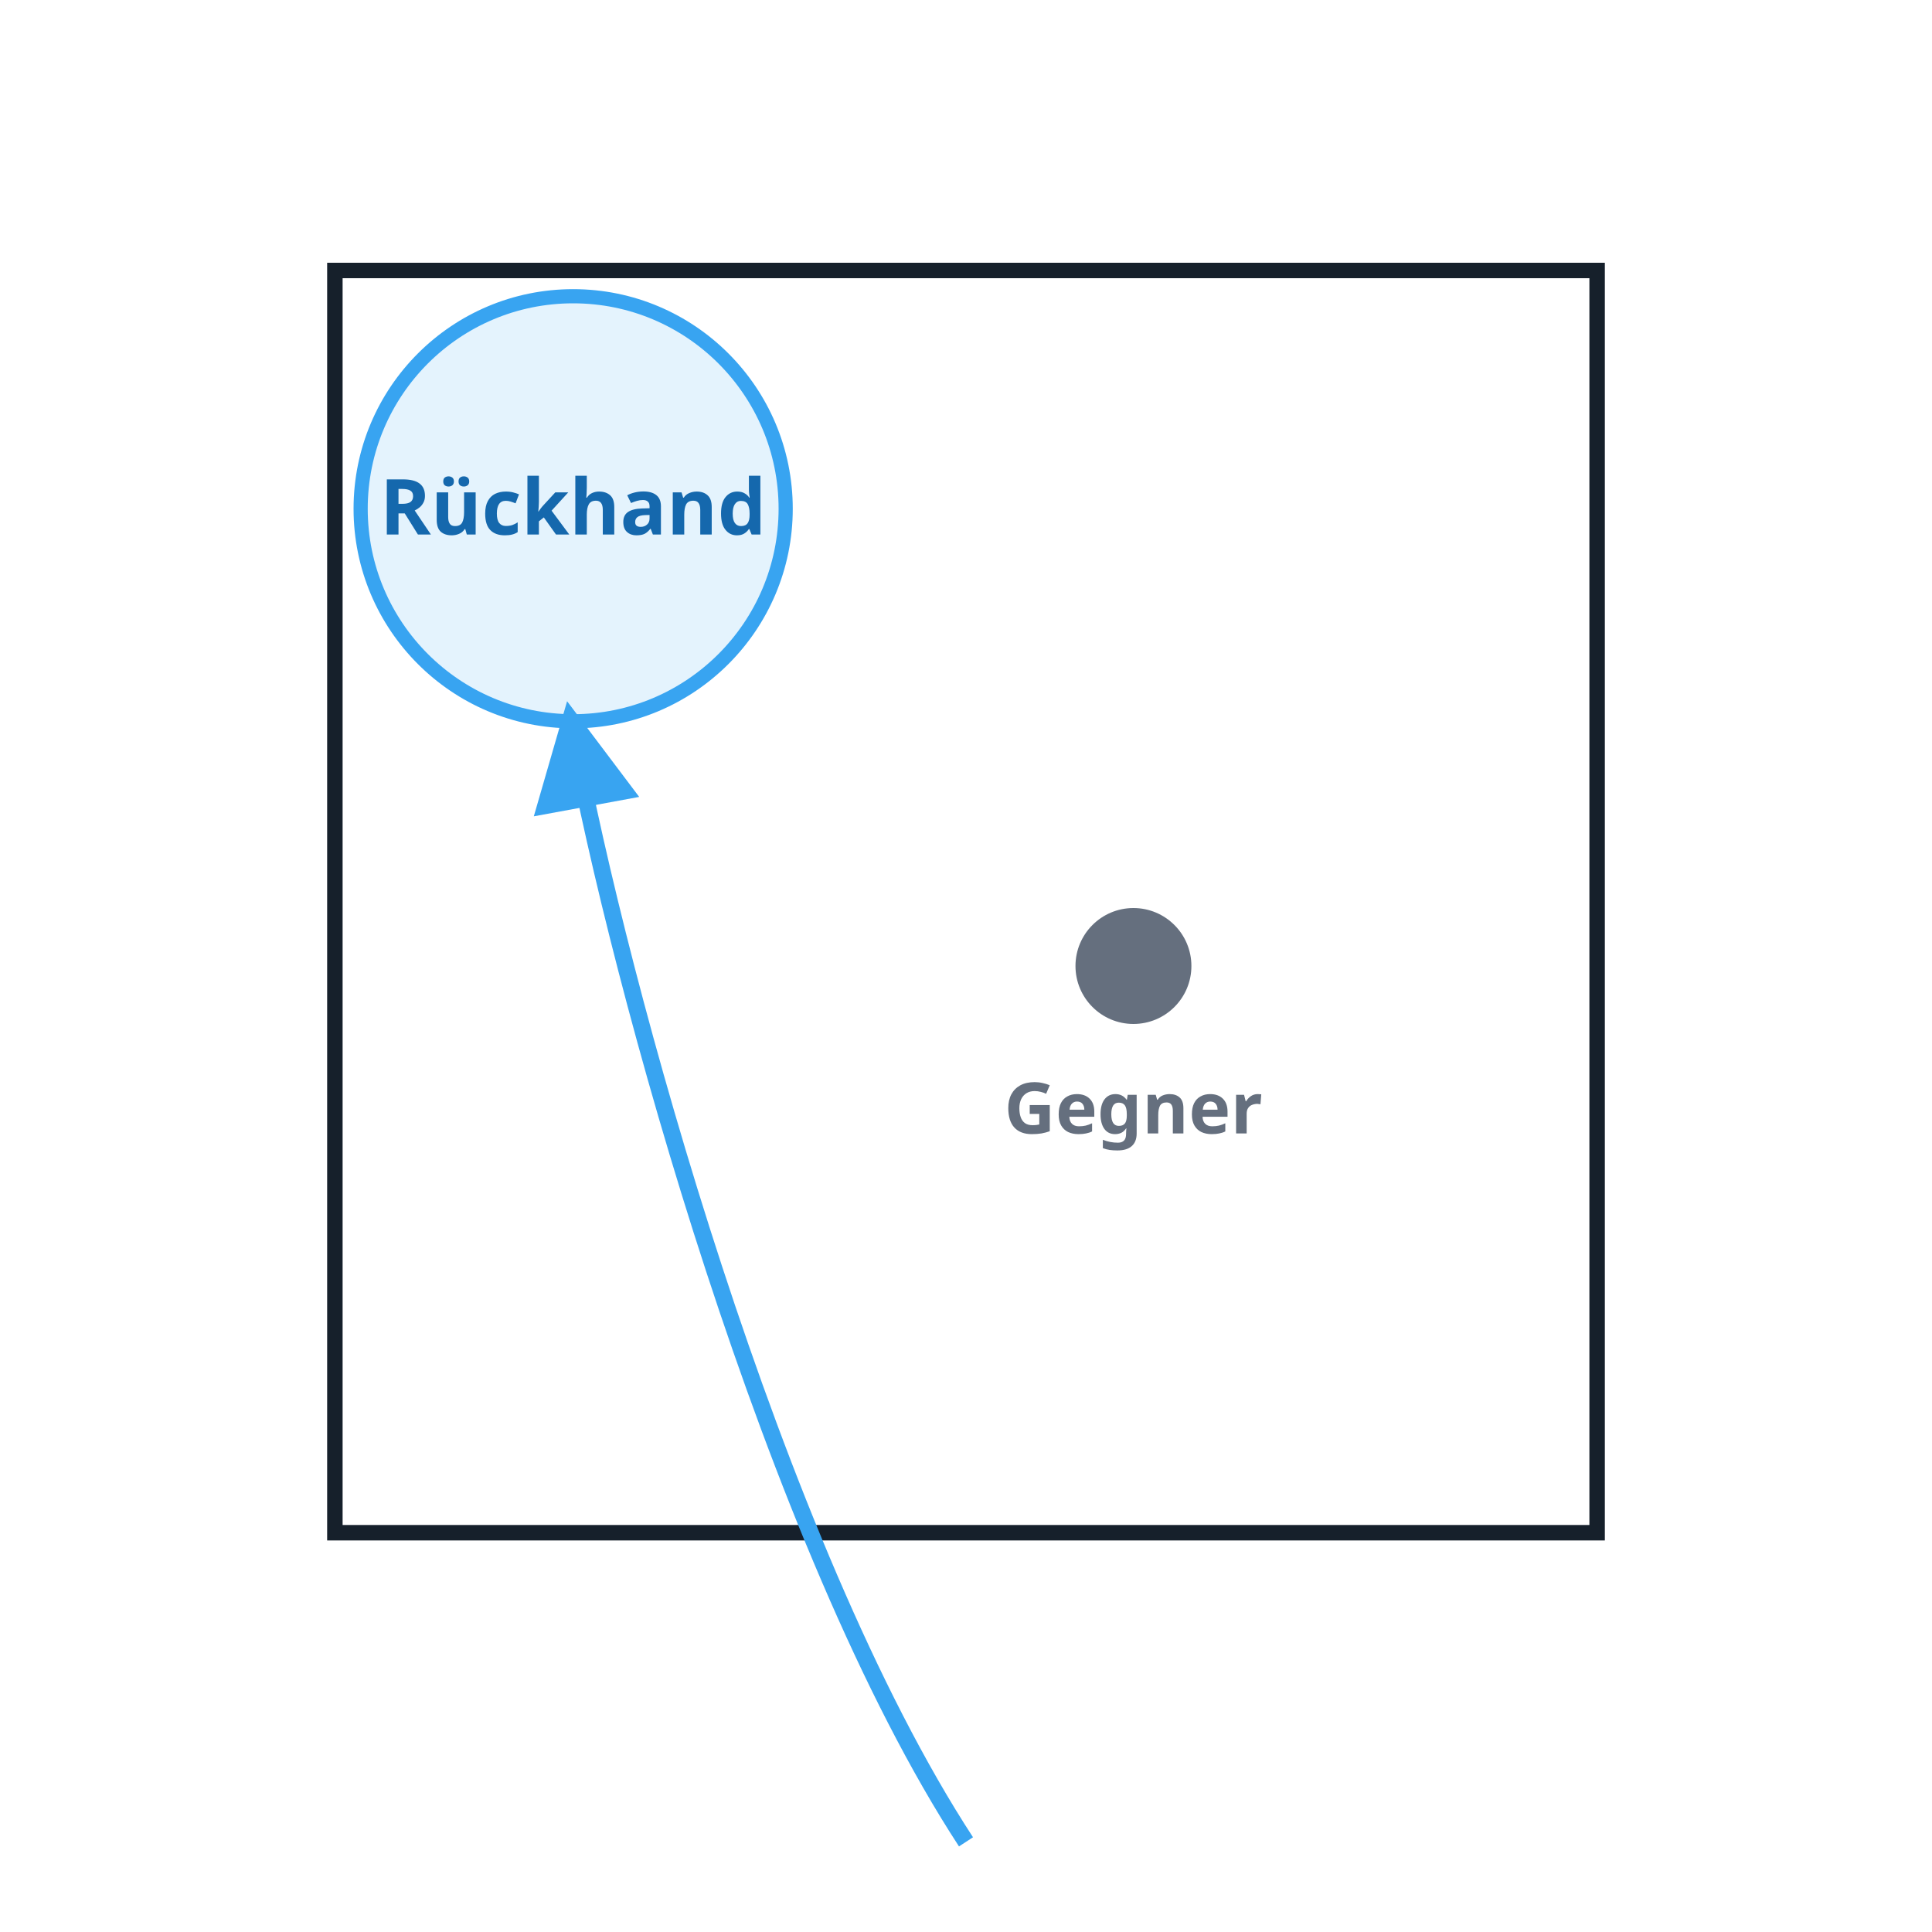
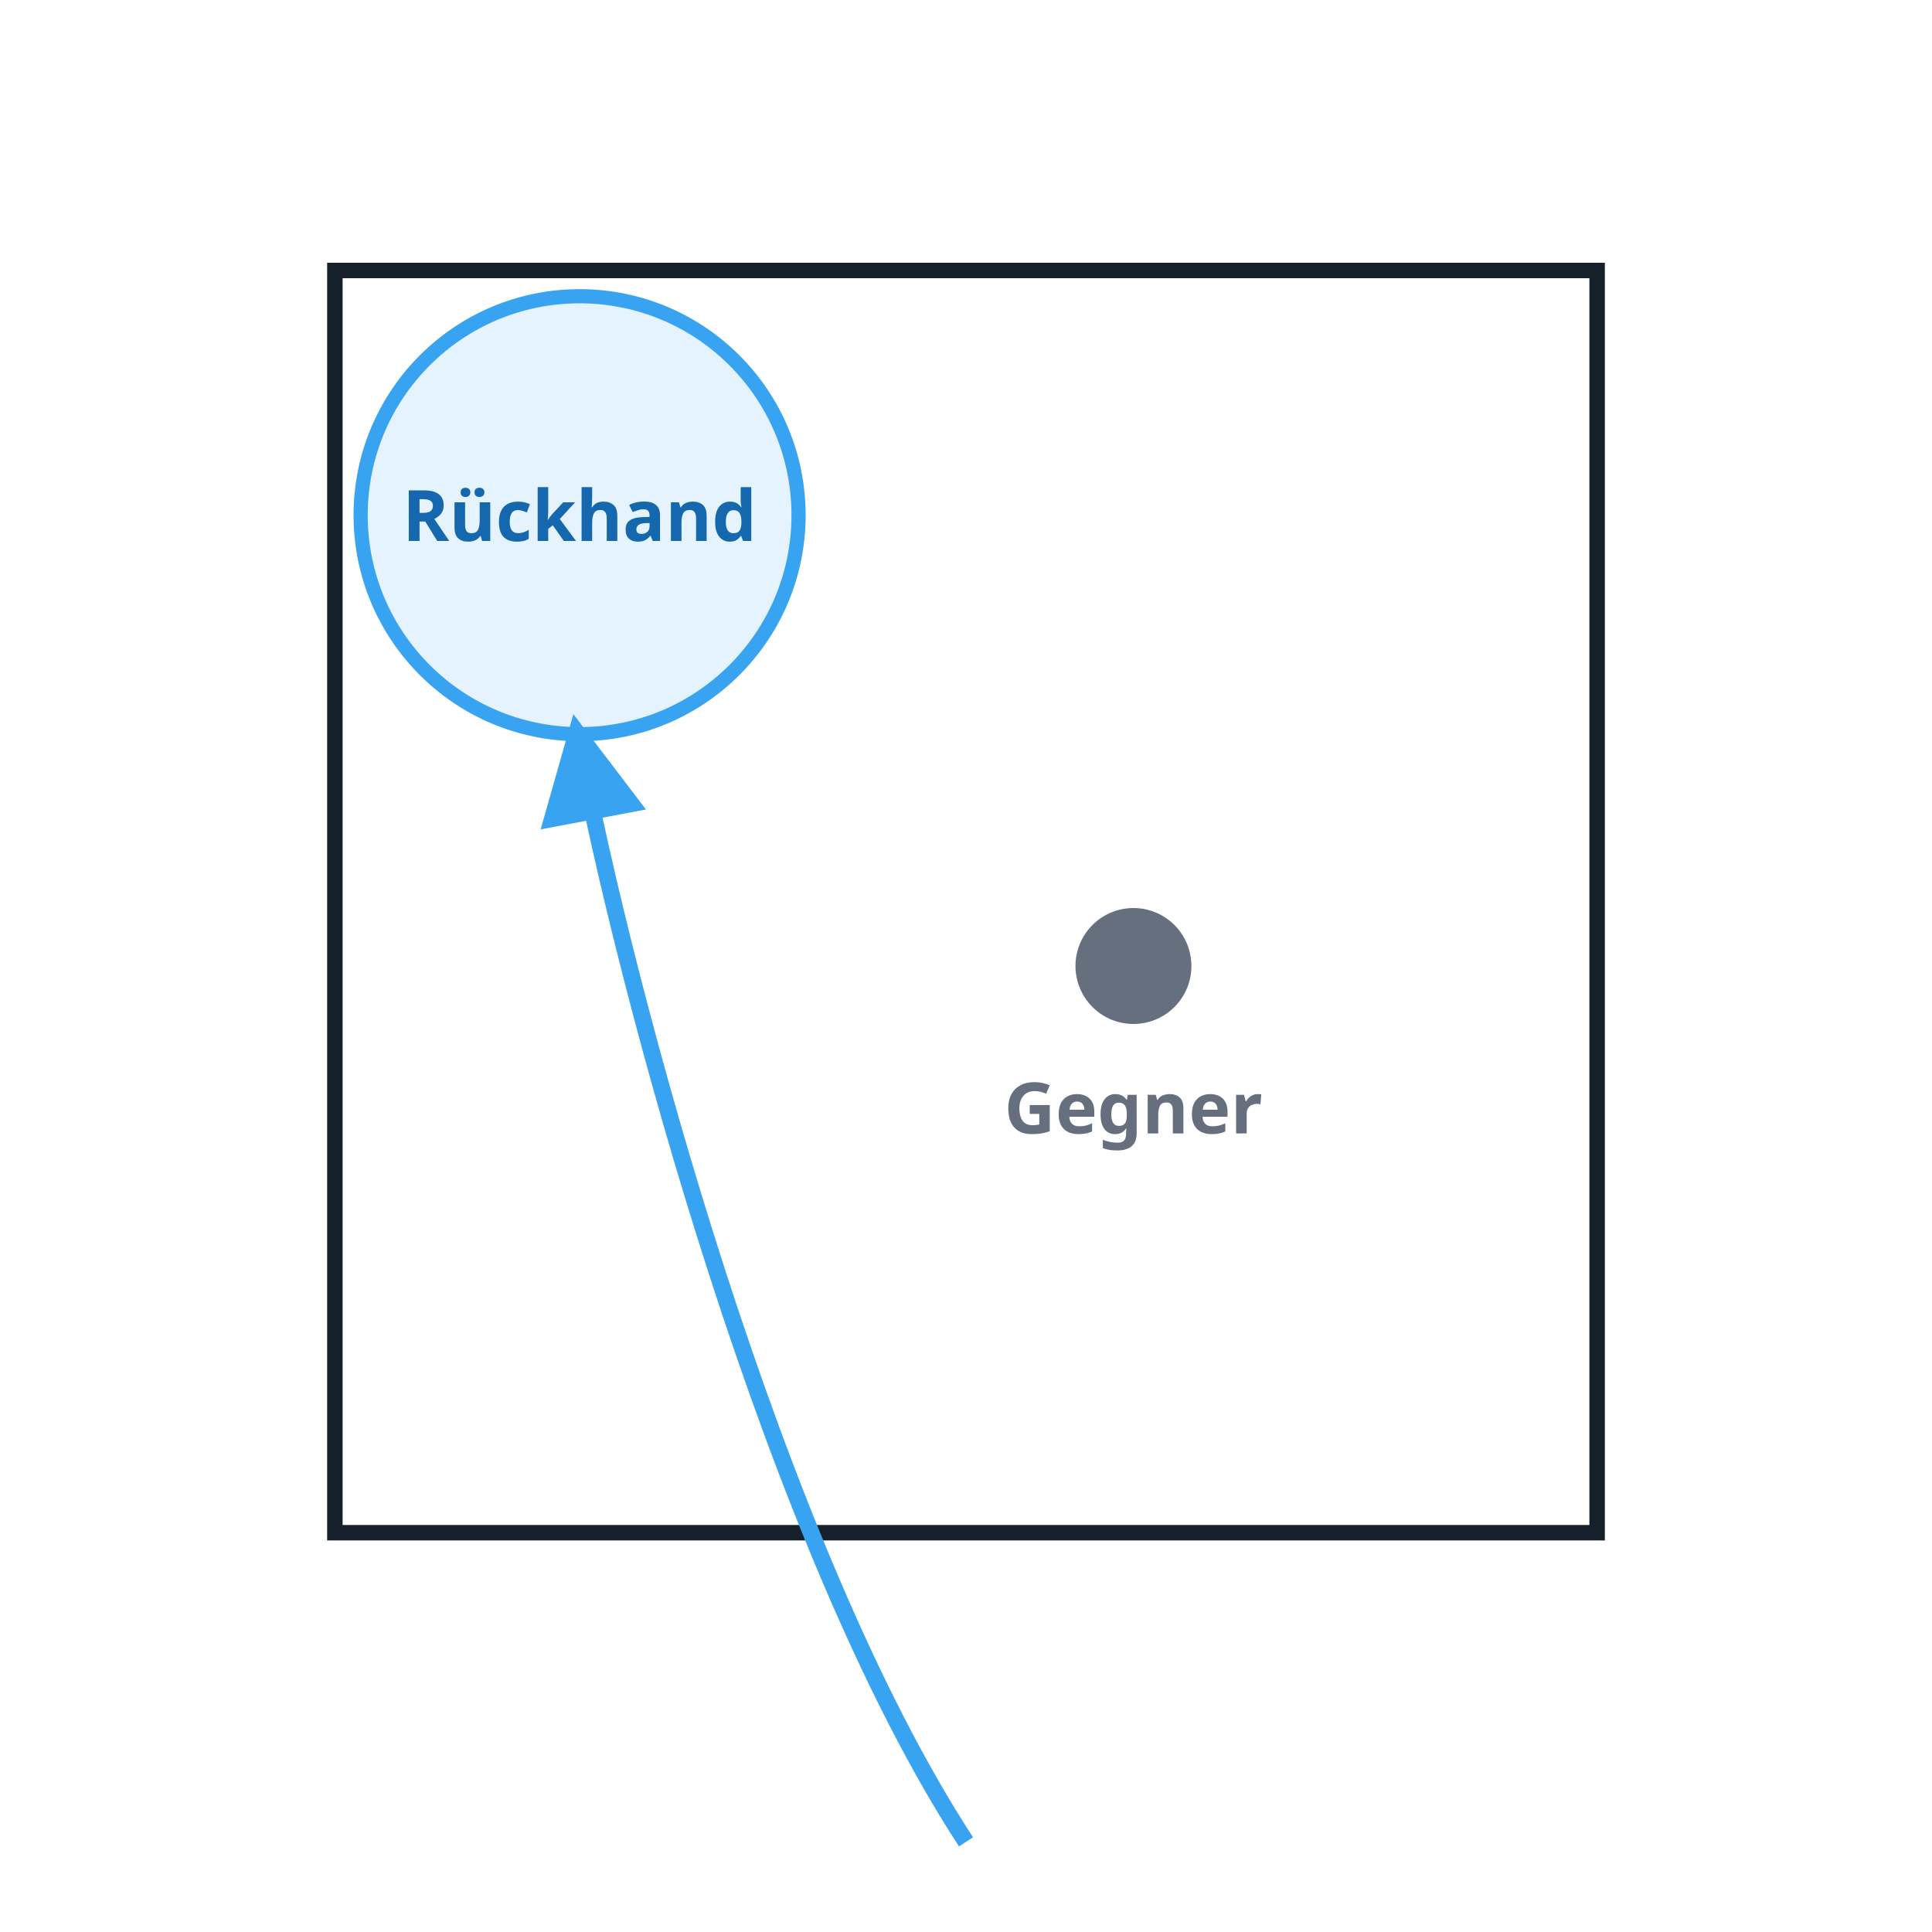
<svg xmlns="http://www.w3.org/2000/svg" viewBox="0 0 300 300" role="img" aria-label="Die Rückhand des Gegners: den Speeder gezielt in die Rückhand-Ecke des Gegners spielen.">
  <style>
    .linie{fill:none;stroke:var(--tinte,#16202b);stroke-width:2.4}
    .ziel{fill:var(--primaer,#38a4f1);opacity:.14}
    .s-ring{fill:none;stroke:var(--primaer,#38a4f1);stroke-width:2.2}
    .traj{fill:none;stroke:var(--primaer,#38a4f1);stroke-width:2.6}
    .marker{fill:var(--primaer,#38a4f1)}
    .gegner{fill:var(--tinte-3,#656f7e)}
-     .zonetext{fill:var(--primaer-tief,#1568ad);font:700 12px/1 system-ui,'Segoe UI',sans-serif;text-anchor:middle}
+     .zonetext{fill:var(--primaer-tief,#1568ad);font:700 11px/1 system-ui,'Segoe UI',sans-serif;text-anchor:middle}
    .subtext{fill:var(--tinte-3,#656f7e);font:600 11px/1 system-ui,'Segoe UI',sans-serif;text-anchor:middle}
  </style>
  <defs>
    <marker id="ah" viewBox="0 0 10 10" markerWidth="8" markerHeight="8" refX="6.5" refY="5" orient="auto">
      <path d="M1,1 L9,5 L1,9 Z" class="marker" />
    </marker>
  </defs>
  <rect class="linie" x="52" y="42" width="196" height="196" />
-   <circle class="ziel" cx="89" cy="79" r="33" />
-   <circle class="s-ring" cx="89" cy="79" r="33" />
+   <circle class="ziel" cx="90" cy="80" r="34" />
+   <circle class="s-ring" cx="90" cy="80" r="34" />
  <circle class="gegner" cx="176" cy="150" r="9" />
  <text class="subtext" x="176" y="176">Gegner</text>
-   <path class="traj" d="M150,286 C 120,240 96,152 89,114" marker-end="url(#ah)" />
-   <text class="zonetext" x="89" y="83">Rückhand</text>
+   <path class="traj" d="M150,286 C 120,240 97,153 90,116" marker-end="url(#ah)" />
+   <text class="zonetext" x="90" y="84">Rückhand</text>
</svg>
